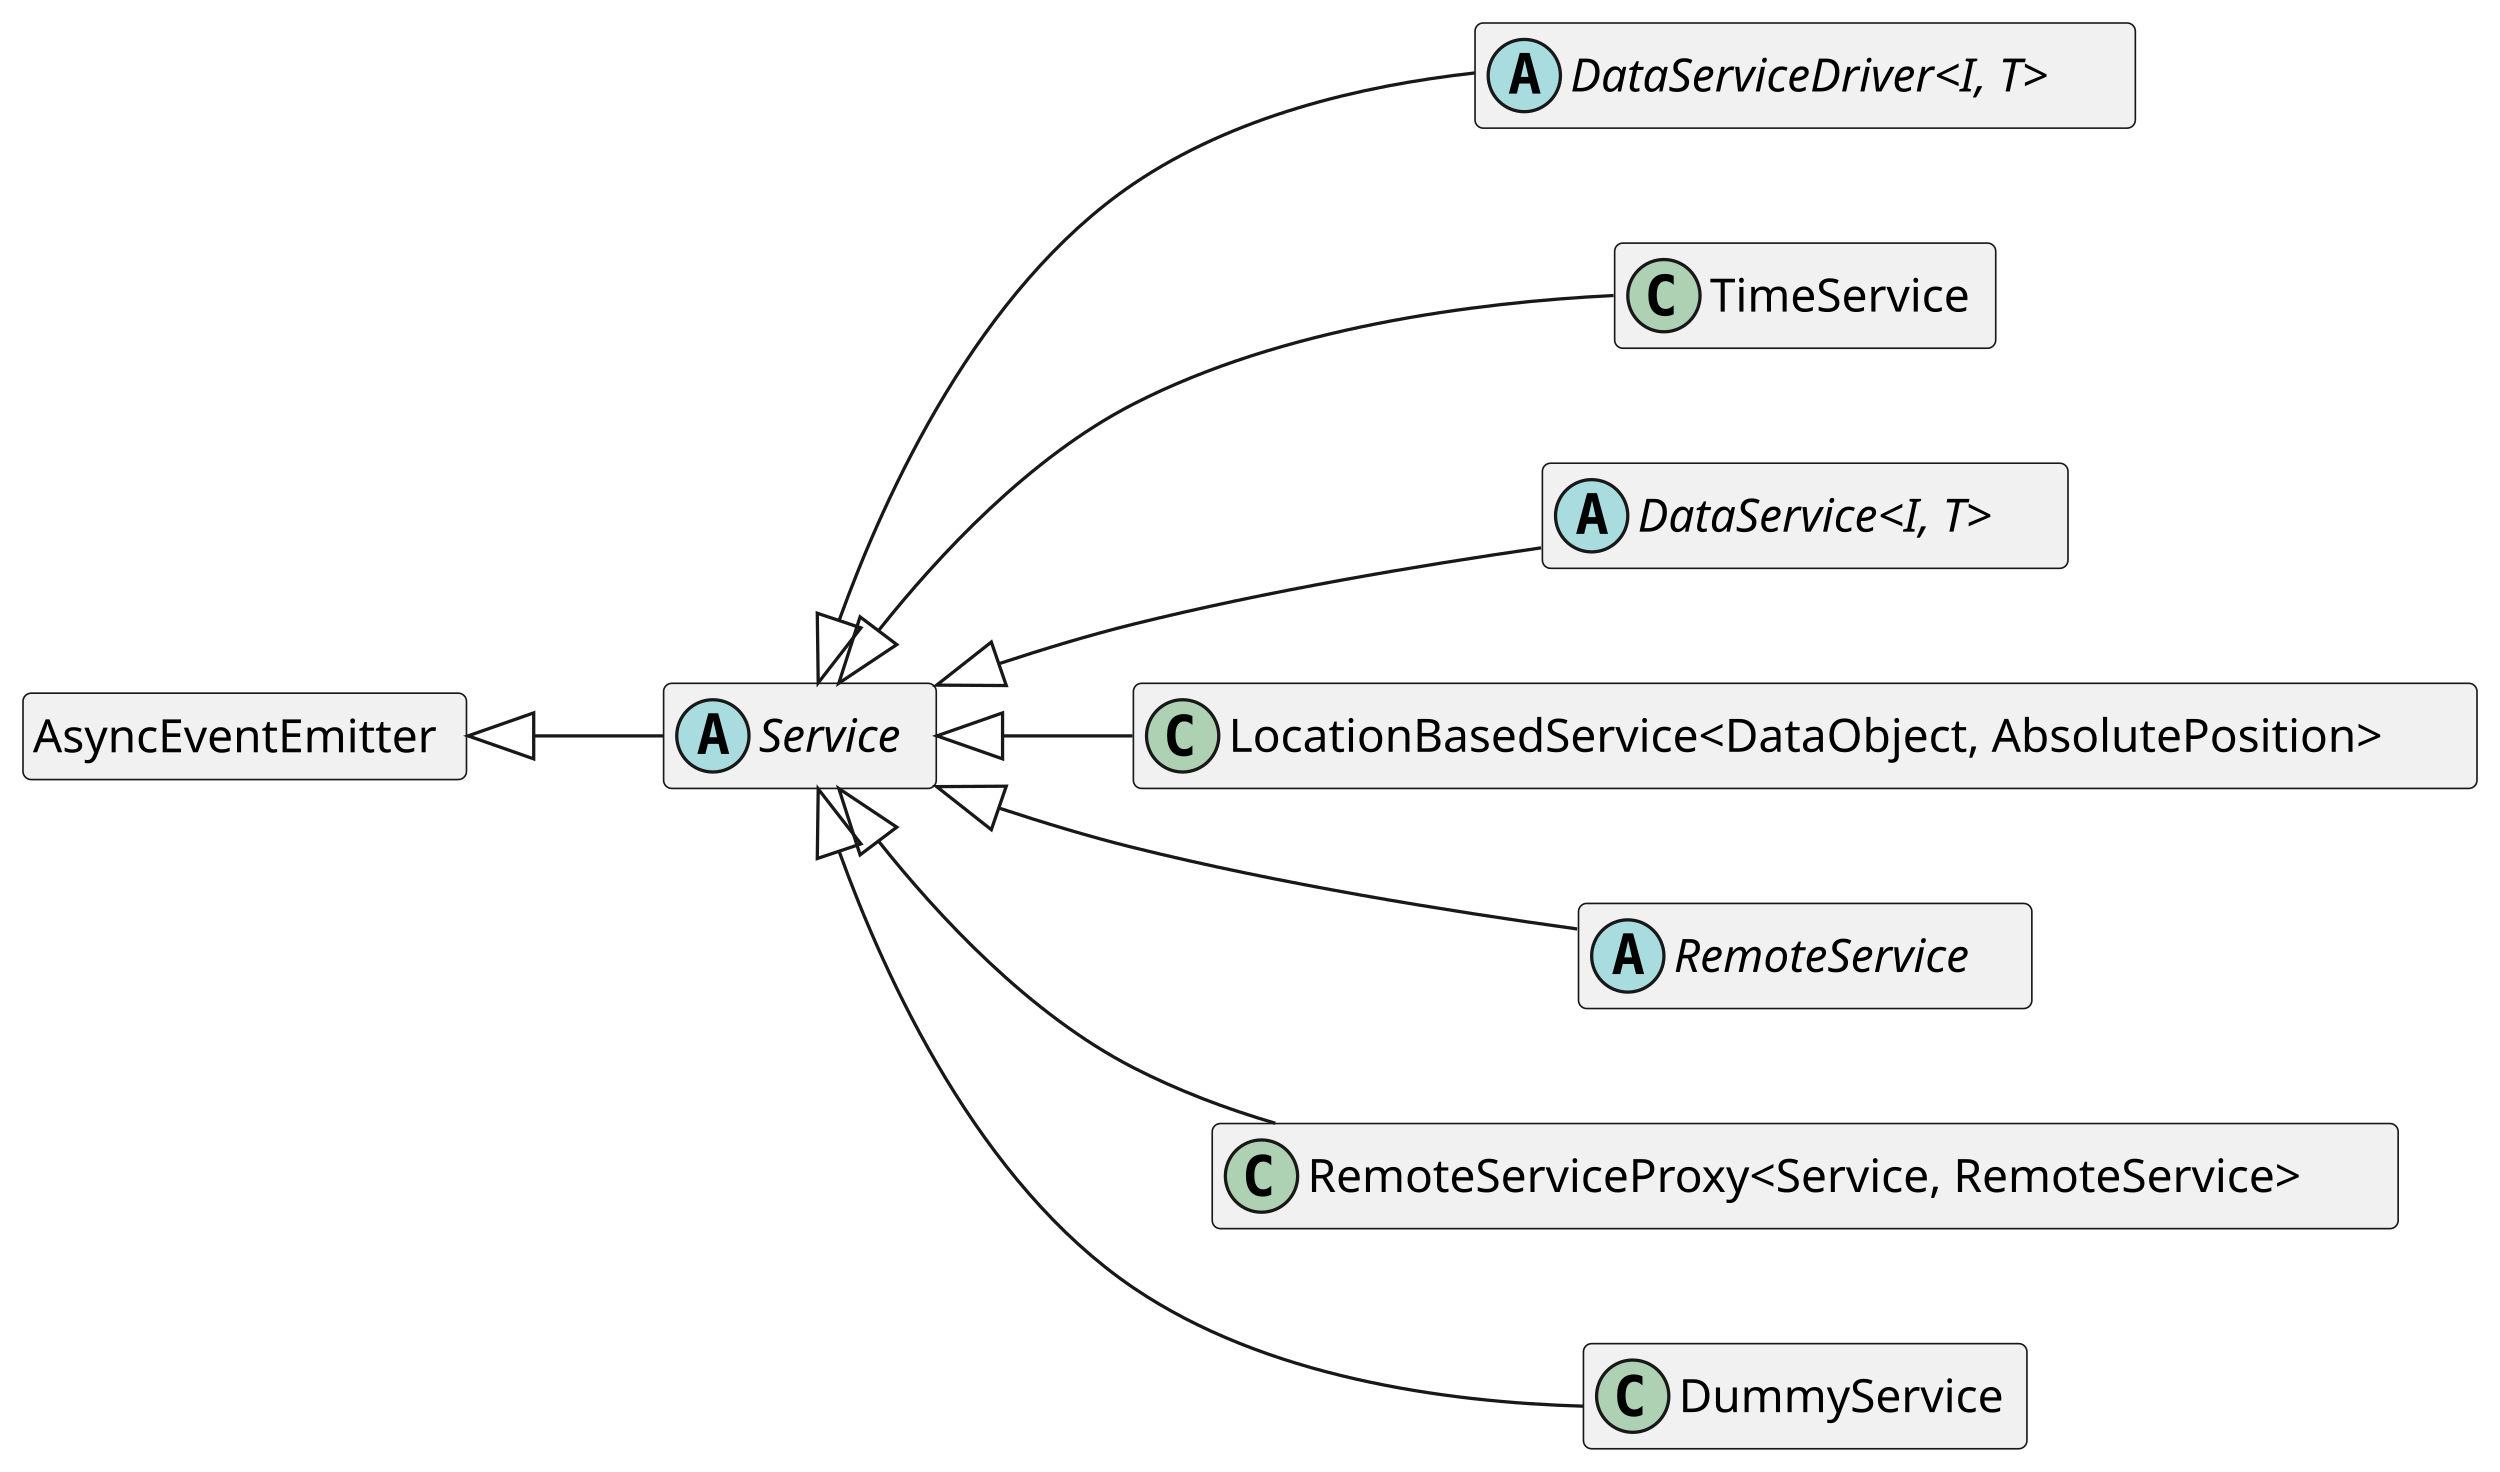
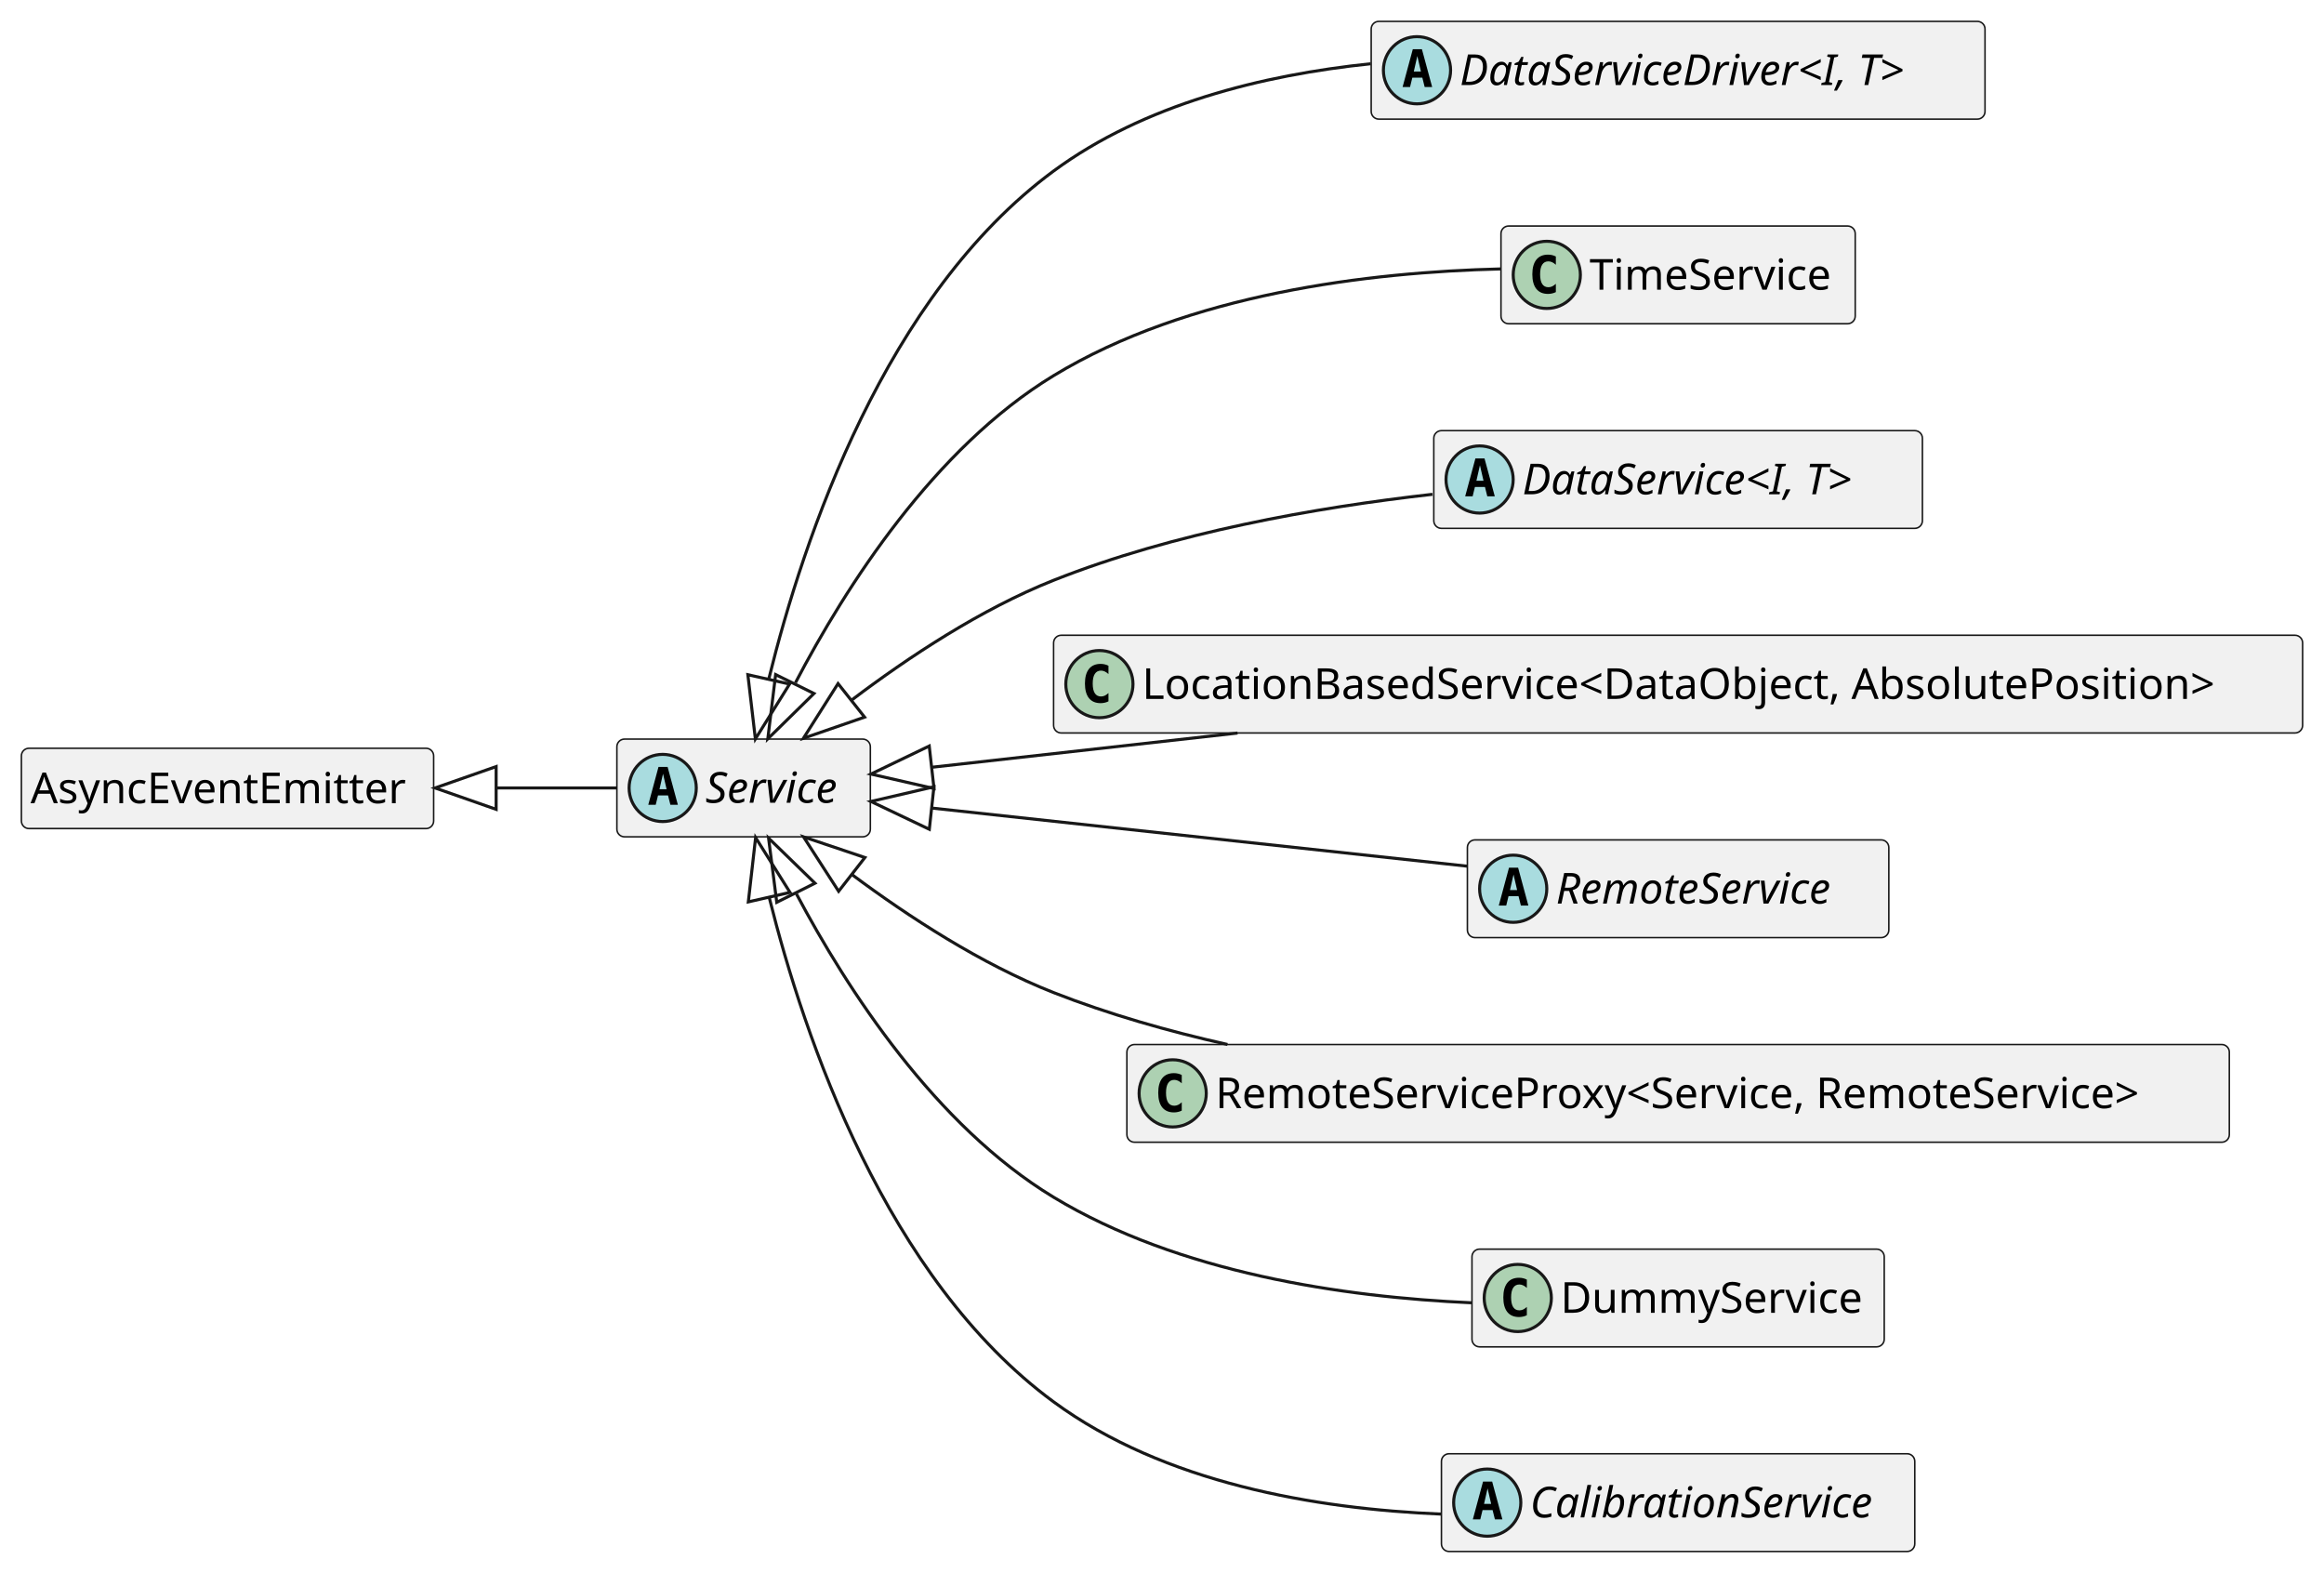
- <svg xmlns="http://www.w3.org/2000/svg" contentStyleType="text/css" height="448px" preserveAspectRatio="none" style="width:761px;height:448px;" version="1.1" viewBox="0 0 761 448" width="761px" zoomAndPan="magnify">
+ <svg xmlns="http://www.w3.org/2000/svg" contentStyleType="text/css" height="515px" preserveAspectRatio="none" style="width:761px;height:515px;" version="1.1" viewBox="0 0 761 515" width="761px" zoomAndPan="magnify">
  <defs />
  <g>
    <g id="elem_Service">
-       <rect codeLine="5" fill="#F1F1F1" height="32" id="Service" rx="2.5" ry="2.5" style="stroke:#181818;stroke-width:0.5;" width="83" x="202" y="208" />
-       <ellipse cx="217" cy="224" fill="#A9DCDF" rx="11" ry="11" style="stroke:#181818;stroke-width:1.0;" />
-       <path d="M217.109,219.344 L215.953,224.422 L218.281,224.422 L217.109,219.344 Z M215.625,217.109 L218.609,217.109 L221.969,229.5 L219.516,229.5 L218.75,226.438 L215.469,226.438 L214.719,229.5 L212.281,229.5 L215.625,217.109 Z " fill="#000000" />
-       <text fill="#000000" font-family="sans-serif" font-size="14" font-style="italic" lengthAdjust="spacing" textLength="51" x="231" y="228.847">Service</text>
+       <rect codeLine="5" fill="#F1F1F1" height="32" id="Service" rx="2.5" ry="2.5" style="stroke:#181818;stroke-width:0.5;" width="83" x="202" y="242" />
+       <ellipse cx="217" cy="258" fill="#A9DCDF" rx="11" ry="11" style="stroke:#181818;stroke-width:1.0;" />
+       <path d="M217.109,253.344 L215.953,258.422 L218.281,258.422 L217.109,253.344 Z M215.625,251.109 L218.609,251.109 L221.969,263.5 L219.516,263.5 L218.75,260.438 L215.469,260.438 L214.719,263.5 L212.281,263.5 L215.625,251.109 Z " fill="#000000" />
+       <text fill="#000000" font-family="sans-serif" font-size="14" font-style="italic" lengthAdjust="spacing" textLength="51" x="231" y="262.847">Service</text>
    </g>
    <g id="elem_AsyncEventEmitter">
-       <rect codeLine="7" fill="#F1F1F1" height="26.297" id="AsyncEventEmitter" rx="2.5" ry="2.5" style="stroke:#181818;stroke-width:0.5;" width="135" x="7" y="211" />
-       <text fill="#000000" font-family="sans-serif" font-size="14" lengthAdjust="spacing" textLength="129" x="10" y="228.995">AsyncEventEmitter</text>
+       <rect codeLine="7" fill="#F1F1F1" height="26.297" id="AsyncEventEmitter" rx="2.5" ry="2.5" style="stroke:#181818;stroke-width:0.5;" width="135" x="7" y="245" />
+       <text fill="#000000" font-family="sans-serif" font-size="14" lengthAdjust="spacing" textLength="129" x="10" y="262.995">AsyncEventEmitter</text>
    </g>
    <g id="elem_DataServiceDriver&lt;I, T&gt;">
      <rect codeLine="10" fill="#F1F1F1" height="32" id="DataServiceDriver&lt;I, T&gt;" rx="2.5" ry="2.5" style="stroke:#181818;stroke-width:0.5;" width="201" x="449" y="7" />
      <ellipse cx="464" cy="23" fill="#A9DCDF" rx="11" ry="11" style="stroke:#181818;stroke-width:1.0;" />
      <path d="M464.109,18.344 L462.953,23.422 L465.281,23.422 L464.109,18.344 Z M462.625,16.109 L465.609,16.109 L468.969,28.5 L466.516,28.5 L465.75,25.438 L462.469,25.438 L461.719,28.5 L459.281,28.5 L462.625,16.109 Z " fill="#000000" />
      <text fill="#000000" font-family="sans-serif" font-size="14" font-style="italic" lengthAdjust="spacing" textLength="169" x="478" y="27.847">DataServiceDriver&lt;I, T&gt;</text>
    </g>
    <g id="elem_TimeService">
      <rect codeLine="13" fill="#F1F1F1" height="32" id="TimeService" rx="2.5" ry="2.5" style="stroke:#181818;stroke-width:0.5;" width="116" x="491.5" y="74" />
      <ellipse cx="506.5" cy="90" fill="#ADD1B2" rx="11" ry="11" style="stroke:#181818;stroke-width:1.0;" />
      <path d="M509.469,95.641 Q508.891,95.938 508.25,96.078 Q507.609,96.234 506.906,96.234 Q504.406,96.234 503.078,94.594 Q501.766,92.938 501.766,89.812 Q501.766,86.688 503.078,85.031 Q504.406,83.375 506.906,83.375 Q507.609,83.375 508.25,83.531 Q508.906,83.688 509.469,83.984 L509.469,86.703 Q508.844,86.125 508.25,85.859 Q507.656,85.578 507.031,85.578 Q505.688,85.578 505,86.656 Q504.312,87.719 504.312,89.812 Q504.312,91.906 505,92.984 Q505.688,94.047 507.031,94.047 Q507.656,94.047 508.25,93.781 Q508.844,93.5 509.469,92.922 L509.469,95.641 Z " fill="#000000" />
      <text fill="#000000" font-family="sans-serif" font-size="14" lengthAdjust="spacing" textLength="84" x="520.5" y="94.847">TimeService</text>
    </g>
    <g id="elem_DataService&lt;I, T&gt;">
      <rect codeLine="16" fill="#F1F1F1" height="32" id="DataService&lt;I, T&gt;" rx="2.5" ry="2.5" style="stroke:#181818;stroke-width:0.5;" width="160" x="469.5" y="141" />
      <ellipse cx="484.5" cy="157" fill="#A9DCDF" rx="11" ry="11" style="stroke:#181818;stroke-width:1.0;" />
      <path d="M484.609,152.344 L483.453,157.422 L485.781,157.422 L484.609,152.344 Z M483.125,150.109 L486.109,150.109 L489.469,162.5 L487.016,162.5 L486.25,159.438 L482.969,159.438 L482.219,162.5 L479.781,162.5 L483.125,150.109 Z " fill="#000000" />
      <text fill="#000000" font-family="sans-serif" font-size="14" font-style="italic" lengthAdjust="spacing" textLength="128" x="498.5" y="161.847">DataService&lt;I, T&gt;</text>
    </g>
    <g id="elem_LocationBasedService&lt;DataObject, AbsolutePosition&gt;">
      <rect codeLine="19" fill="#F1F1F1" height="32" id="LocationBasedService&lt;DataObject, AbsolutePosition&gt;" rx="2.5" ry="2.5" style="stroke:#181818;stroke-width:0.5;" width="409" x="345" y="208" />
      <ellipse cx="360" cy="224" fill="#ADD1B2" rx="11" ry="11" style="stroke:#181818;stroke-width:1.0;" />
      <path d="M362.969,229.641 Q362.391,229.938 361.75,230.078 Q361.109,230.234 360.406,230.234 Q357.906,230.234 356.578,228.594 Q355.266,226.938 355.266,223.812 Q355.266,220.688 356.578,219.031 Q357.906,217.375 360.406,217.375 Q361.109,217.375 361.75,217.531 Q362.406,217.688 362.969,217.984 L362.969,220.703 Q362.344,220.125 361.75,219.859 Q361.156,219.578 360.531,219.578 Q359.188,219.578 358.5,220.656 Q357.812,221.719 357.812,223.812 Q357.812,225.906 358.5,226.984 Q359.188,228.047 360.531,228.047 Q361.156,228.047 361.75,227.781 Q362.344,227.5 362.969,226.922 L362.969,229.641 Z " fill="#000000" />
      <text fill="#000000" font-family="sans-serif" font-size="14" lengthAdjust="spacing" textLength="377" x="374" y="228.847">LocationBasedService&lt;DataObject, AbsolutePosition&gt;</text>
    </g>
    <g id="elem_RemoteService">
      <rect codeLine="22" fill="#F1F1F1" height="32" id="RemoteService" rx="2.5" ry="2.5" style="stroke:#181818;stroke-width:0.5;" width="138" x="480.5" y="275" />
      <ellipse cx="495.5" cy="291" fill="#A9DCDF" rx="11" ry="11" style="stroke:#181818;stroke-width:1.0;" />
      <path d="M495.609,286.344 L494.453,291.422 L496.781,291.422 L495.609,286.344 Z M494.125,284.109 L497.109,284.109 L500.469,296.5 L498.016,296.5 L497.25,293.438 L493.969,293.438 L493.219,296.5 L490.781,296.5 L494.125,284.109 Z " fill="#000000" />
      <text fill="#000000" font-family="sans-serif" font-size="14" font-style="italic" lengthAdjust="spacing" textLength="106" x="509.5" y="295.847">RemoteService</text>
    </g>
    <g id="elem_RemoteServiceProxy&lt;Service, RemoteService&gt;">
      <rect codeLine="25" fill="#F1F1F1" height="32" id="RemoteServiceProxy&lt;Service, RemoteService&gt;" rx="2.5" ry="2.5" style="stroke:#181818;stroke-width:0.5;" width="361" x="369" y="342" />
      <ellipse cx="384" cy="358" fill="#ADD1B2" rx="11" ry="11" style="stroke:#181818;stroke-width:1.0;" />
      <path d="M386.969,363.641 Q386.391,363.938 385.75,364.078 Q385.109,364.234 384.406,364.234 Q381.906,364.234 380.578,362.594 Q379.266,360.938 379.266,357.812 Q379.266,354.688 380.578,353.031 Q381.906,351.375 384.406,351.375 Q385.109,351.375 385.75,351.531 Q386.406,351.688 386.969,351.984 L386.969,354.703 Q386.344,354.125 385.75,353.859 Q385.156,353.578 384.531,353.578 Q383.188,353.578 382.5,354.656 Q381.812,355.719 381.812,357.812 Q381.812,359.906 382.5,360.984 Q383.188,362.047 384.531,362.047 Q385.156,362.047 385.75,361.781 Q386.344,361.5 386.969,360.922 L386.969,363.641 Z " fill="#000000" />
      <text fill="#000000" font-family="sans-serif" font-size="14" lengthAdjust="spacing" textLength="329" x="398" y="362.847">RemoteServiceProxy&lt;Service, RemoteService&gt;</text>
    </g>
    <g id="elem_DummyService">
      <rect codeLine="28" fill="#F1F1F1" height="32" id="DummyService" rx="2.5" ry="2.5" style="stroke:#181818;stroke-width:0.5;" width="135" x="482" y="409" />
      <ellipse cx="497" cy="425" fill="#ADD1B2" rx="11" ry="11" style="stroke:#181818;stroke-width:1.0;" />
      <path d="M499.969,430.641 Q499.391,430.938 498.75,431.078 Q498.109,431.234 497.406,431.234 Q494.906,431.234 493.578,429.594 Q492.266,427.938 492.266,424.812 Q492.266,421.688 493.578,420.031 Q494.906,418.375 497.406,418.375 Q498.109,418.375 498.75,418.531 Q499.406,418.688 499.969,418.984 L499.969,421.703 Q499.344,421.125 498.75,420.859 Q498.156,420.578 497.531,420.578 Q496.188,420.578 495.5,421.656 Q494.812,422.719 494.812,424.812 Q494.812,426.906 495.5,427.984 Q496.188,429.047 497.531,429.047 Q498.156,429.047 498.75,428.781 Q499.344,428.5 499.969,427.922 L499.969,430.641 Z " fill="#000000" />
      <text fill="#000000" font-family="sans-serif" font-size="14" lengthAdjust="spacing" textLength="103" x="511" y="429.847">DummyService</text>
    </g>
+     <g id="elem_CalibrationService">
+       <rect codeLine="31" fill="#F1F1F1" height="32" id="CalibrationService" rx="2.5" ry="2.5" style="stroke:#181818;stroke-width:0.5;" width="155" x="472" y="476" />
+       <ellipse cx="487" cy="492" fill="#A9DCDF" rx="11" ry="11" style="stroke:#181818;stroke-width:1.0;" />
+       <path d="M487.109,487.344 L485.953,492.422 L488.281,492.422 L487.109,487.344 Z M485.625,485.109 L488.609,485.109 L491.969,497.5 L489.516,497.5 L488.75,494.438 L485.469,494.438 L484.719,497.5 L482.281,497.5 L485.625,485.109 Z " fill="#000000" />
+       <text fill="#000000" font-family="sans-serif" font-size="14" font-style="italic" lengthAdjust="spacing" textLength="123" x="501" y="496.847">CalibrationService</text>
+     </g>
    <g id="link_AsyncEventEmitter_Service">
-       <path codeLine="9" d="M162.55,224 C176.32,224 189.96,224 201.96,224 " fill="none" id="AsyncEventEmitter-backto-Service" style="stroke:#181818;stroke-width:1.0;" />
-       <polygon fill="none" points="162.46,231,142.46,224,162.46,217,162.46,231" style="stroke:#181818;stroke-width:1.0;" />
+       <path codeLine="9" d="M162.55,258 C176.32,258 189.96,258 201.96,258 " fill="none" id="AsyncEventEmitter-backto-Service" style="stroke:#181818;stroke-width:1.0;" />
+       <polygon fill="none" points="162.46,265,142.46,258,162.46,251,162.46,265" style="stroke:#181818;stroke-width:1.0;" />
    </g>
    <g id="link_Service_DataServiceDriver&lt;I, T&gt;">
-       <path codeLine="12" d="M255.45,188.8 C269.56,149.7 298.02,87.88 345,56 C375.21,35.5 413.65,26.1 448.97,22.2 " fill="none" id="Service-backto-DataServiceDriver&lt;I, T&gt;" style="stroke:#181818;stroke-width:1.0;" />
-       <polygon fill="none" points="262.06,191.12,249.06,207.86,248.78,186.67,262.06,191.12" style="stroke:#181818;stroke-width:1.0;" />
+       <path codeLine="12" d="M251.76,222.25 C263.15,176.02 289.85,96.63 345,56 C374.61,34.19 413.23,24.57 448.86,20.87 " fill="none" id="Service-backto-DataServiceDriver&lt;I, T&gt;" style="stroke:#181818;stroke-width:1.0;" />
+       <polygon fill="none" points="258.55,223.98,247.35,241.96,244.89,220.92,258.55,223.98" style="stroke:#181818;stroke-width:1.0;" />
    </g>
    <g id="link_Service_TimeService">
-       <path codeLine="15" d="M267.4,191.99 C285.69,168.96 313.44,139.21 345,123 C390.53,99.62 448.69,92.07 491.17,89.95 " fill="none" id="Service-backto-TimeService" style="stroke:#181818;stroke-width:1.0;" />
-       <polygon fill="none" points="272.98,196.21,255.34,207.96,261.81,187.78,272.98,196.21" style="stroke:#181818;stroke-width:1.0;" />
+       <path codeLine="15" d="M260.48,223.54 C276.99,192.01 305.87,146.77 345,123 C389.2,96.15 448.34,89.1 491.47,88.05 " fill="none" id="Service-backto-TimeService" style="stroke:#181818;stroke-width:1.0;" />
+       <polygon fill="none" points="266.54,227.07,251.42,241.91,253.98,220.88,266.54,227.07" style="stroke:#181818;stroke-width:1.0;" />
    </g>
    <g id="link_Service_DataService&lt;I, T&gt;">
-       <path codeLine="18" d="M304.4,201.93 C317.65,197.56 331.7,193.3 345,190 C385.47,179.95 431.25,172.21 469.12,166.76 " fill="none" id="Service-backto-DataService&lt;I, T&gt;" style="stroke:#181818;stroke-width:1.0;" />
-       <polygon fill="none" points="306.31,208.68,285.12,208.55,301.76,195.44,306.31,208.68" style="stroke:#181818;stroke-width:1.0;" />
+       <path codeLine="18" d="M278.99,229.14 C297.46,215.17 321.26,199.42 345,190 C384.26,174.42 430.56,166.19 469.07,161.85 " fill="none" id="Service-backto-DataService&lt;I, T&gt;" style="stroke:#181818;stroke-width:1.0;" />
+       <polygon fill="none" points="283.11,234.81,263.08,241.73,274.42,223.83,283.11,234.81" style="stroke:#181818;stroke-width:1.0;" />
    </g>
    <g id="link_Service_LocationBasedService&lt;DataObject, AbsolutePosition&gt;">
-       <path codeLine="21" d="M305.48,224 C317.55,224 330.83,224 344.77,224 " fill="none" id="Service-backto-LocationBasedService&lt;DataObject, AbsolutePosition&gt;" style="stroke:#181818;stroke-width:1.0;" />
-       <polygon fill="none" points="305.18,231,285.18,224,305.18,217,305.18,231" style="stroke:#181818;stroke-width:1.0;" />
+       <path codeLine="21" d="M305.32,251.2 C334.2,247.97 370.03,243.96 405.24,240.02 " fill="none" id="Service-backto-LocationBasedService&lt;DataObject, AbsolutePosition&gt;" style="stroke:#181818;stroke-width:1.0;" />
+       <polygon fill="none" points="305.84,258.18,285.18,253.45,304.28,244.27,305.84,258.18" style="stroke:#181818;stroke-width:1.0;" />
    </g>
    <g id="link_Service_RemoteService">
-       <path codeLine="24" d="M304.4,246.07 C317.65,250.44 331.7,254.7 345,258 C389.46,269.05 440.34,277.3 480.1,282.78 " fill="none" id="Service-backto-RemoteService" style="stroke:#181818;stroke-width:1.0;" />
-       <polygon fill="none" points="301.76,252.56,285.12,239.45,306.31,239.32,301.76,252.56" style="stroke:#181818;stroke-width:1.0;" />
+       <path codeLine="24" d="M305.1,264.58 C355.72,270.07 427.84,277.9 480.43,283.61 " fill="none" id="Service-backto-RemoteService" style="stroke:#181818;stroke-width:1.0;" />
+       <polygon fill="none" points="304.31,271.53,285.18,262.42,305.82,257.62,304.31,271.53" style="stroke:#181818;stroke-width:1.0;" />
    </g>
    <g id="link_Service_RemoteServiceProxy&lt;Service, RemoteService&gt;">
-       <path codeLine="27" d="M267.4,256.01 C285.69,279.04 313.44,308.79 345,325 C358.53,331.95 373.18,337.5 388.2,341.92 " fill="none" id="Service-backto-RemoteServiceProxy&lt;Service, RemoteService&gt;" style="stroke:#181818;stroke-width:1.0;" />
-       <polygon fill="none" points="261.81,260.22,255.34,240.04,272.98,251.79,261.81,260.22" style="stroke:#181818;stroke-width:1.0;" />
+       <path codeLine="27" d="M279.05,286.42 C297.54,300.18 321.34,315.7 345,325 C362.99,332.07 382.44,337.62 401.94,341.99 " fill="none" id="Service-backto-RemoteServiceProxy&lt;Service, RemoteService&gt;" style="stroke:#181818;stroke-width:1.0;" />
+       <polygon fill="none" points="274.61,291.83,263.12,274.02,283.21,280.78,274.61,291.83" style="stroke:#181818;stroke-width:1.0;" />
    </g>
    <g id="link_Service_DummyService">
-       <path codeLine="30" d="M255.45,259.2 C269.56,298.3 298.02,360.12 345,392 C384.98,419.13 439.39,426.83 481.88,428.04 " fill="none" id="Service-backto-DummyService" style="stroke:#181818;stroke-width:1.0;" />
-       <polygon fill="none" points="248.78,261.33,249.06,240.14,262.06,256.88,248.78,261.33" style="stroke:#181818;stroke-width:1.0;" />
+       <path codeLine="30" d="M260.8,292.7 C277.41,323.98 306.22,368.54 345,392 C386.04,416.82 439.87,424.7 481.86,426.57 " fill="none" id="Service-backto-DummyService" style="stroke:#181818;stroke-width:1.0;" />
+       <polygon fill="none" points="254.35,295.44,251.67,274.42,266.87,289.19,254.35,295.44" style="stroke:#181818;stroke-width:1.0;" />
+     </g>
+     <g id="link_Service_CalibrationService">
+       <path codeLine="33" d="M251.9,293.92 C263.39,339.97 290.16,418.68 345,459 C381.19,485.61 430.8,494.06 471.98,495.76 " fill="none" id="Service-backto-CalibrationService" style="stroke:#181818;stroke-width:1.0;" />
+       <polygon fill="none" points="245.04,295.3,247.43,274.25,258.69,292.2,245.04,295.3" style="stroke:#181818;stroke-width:1.0;" />
    </g>
  </g>
</svg>
